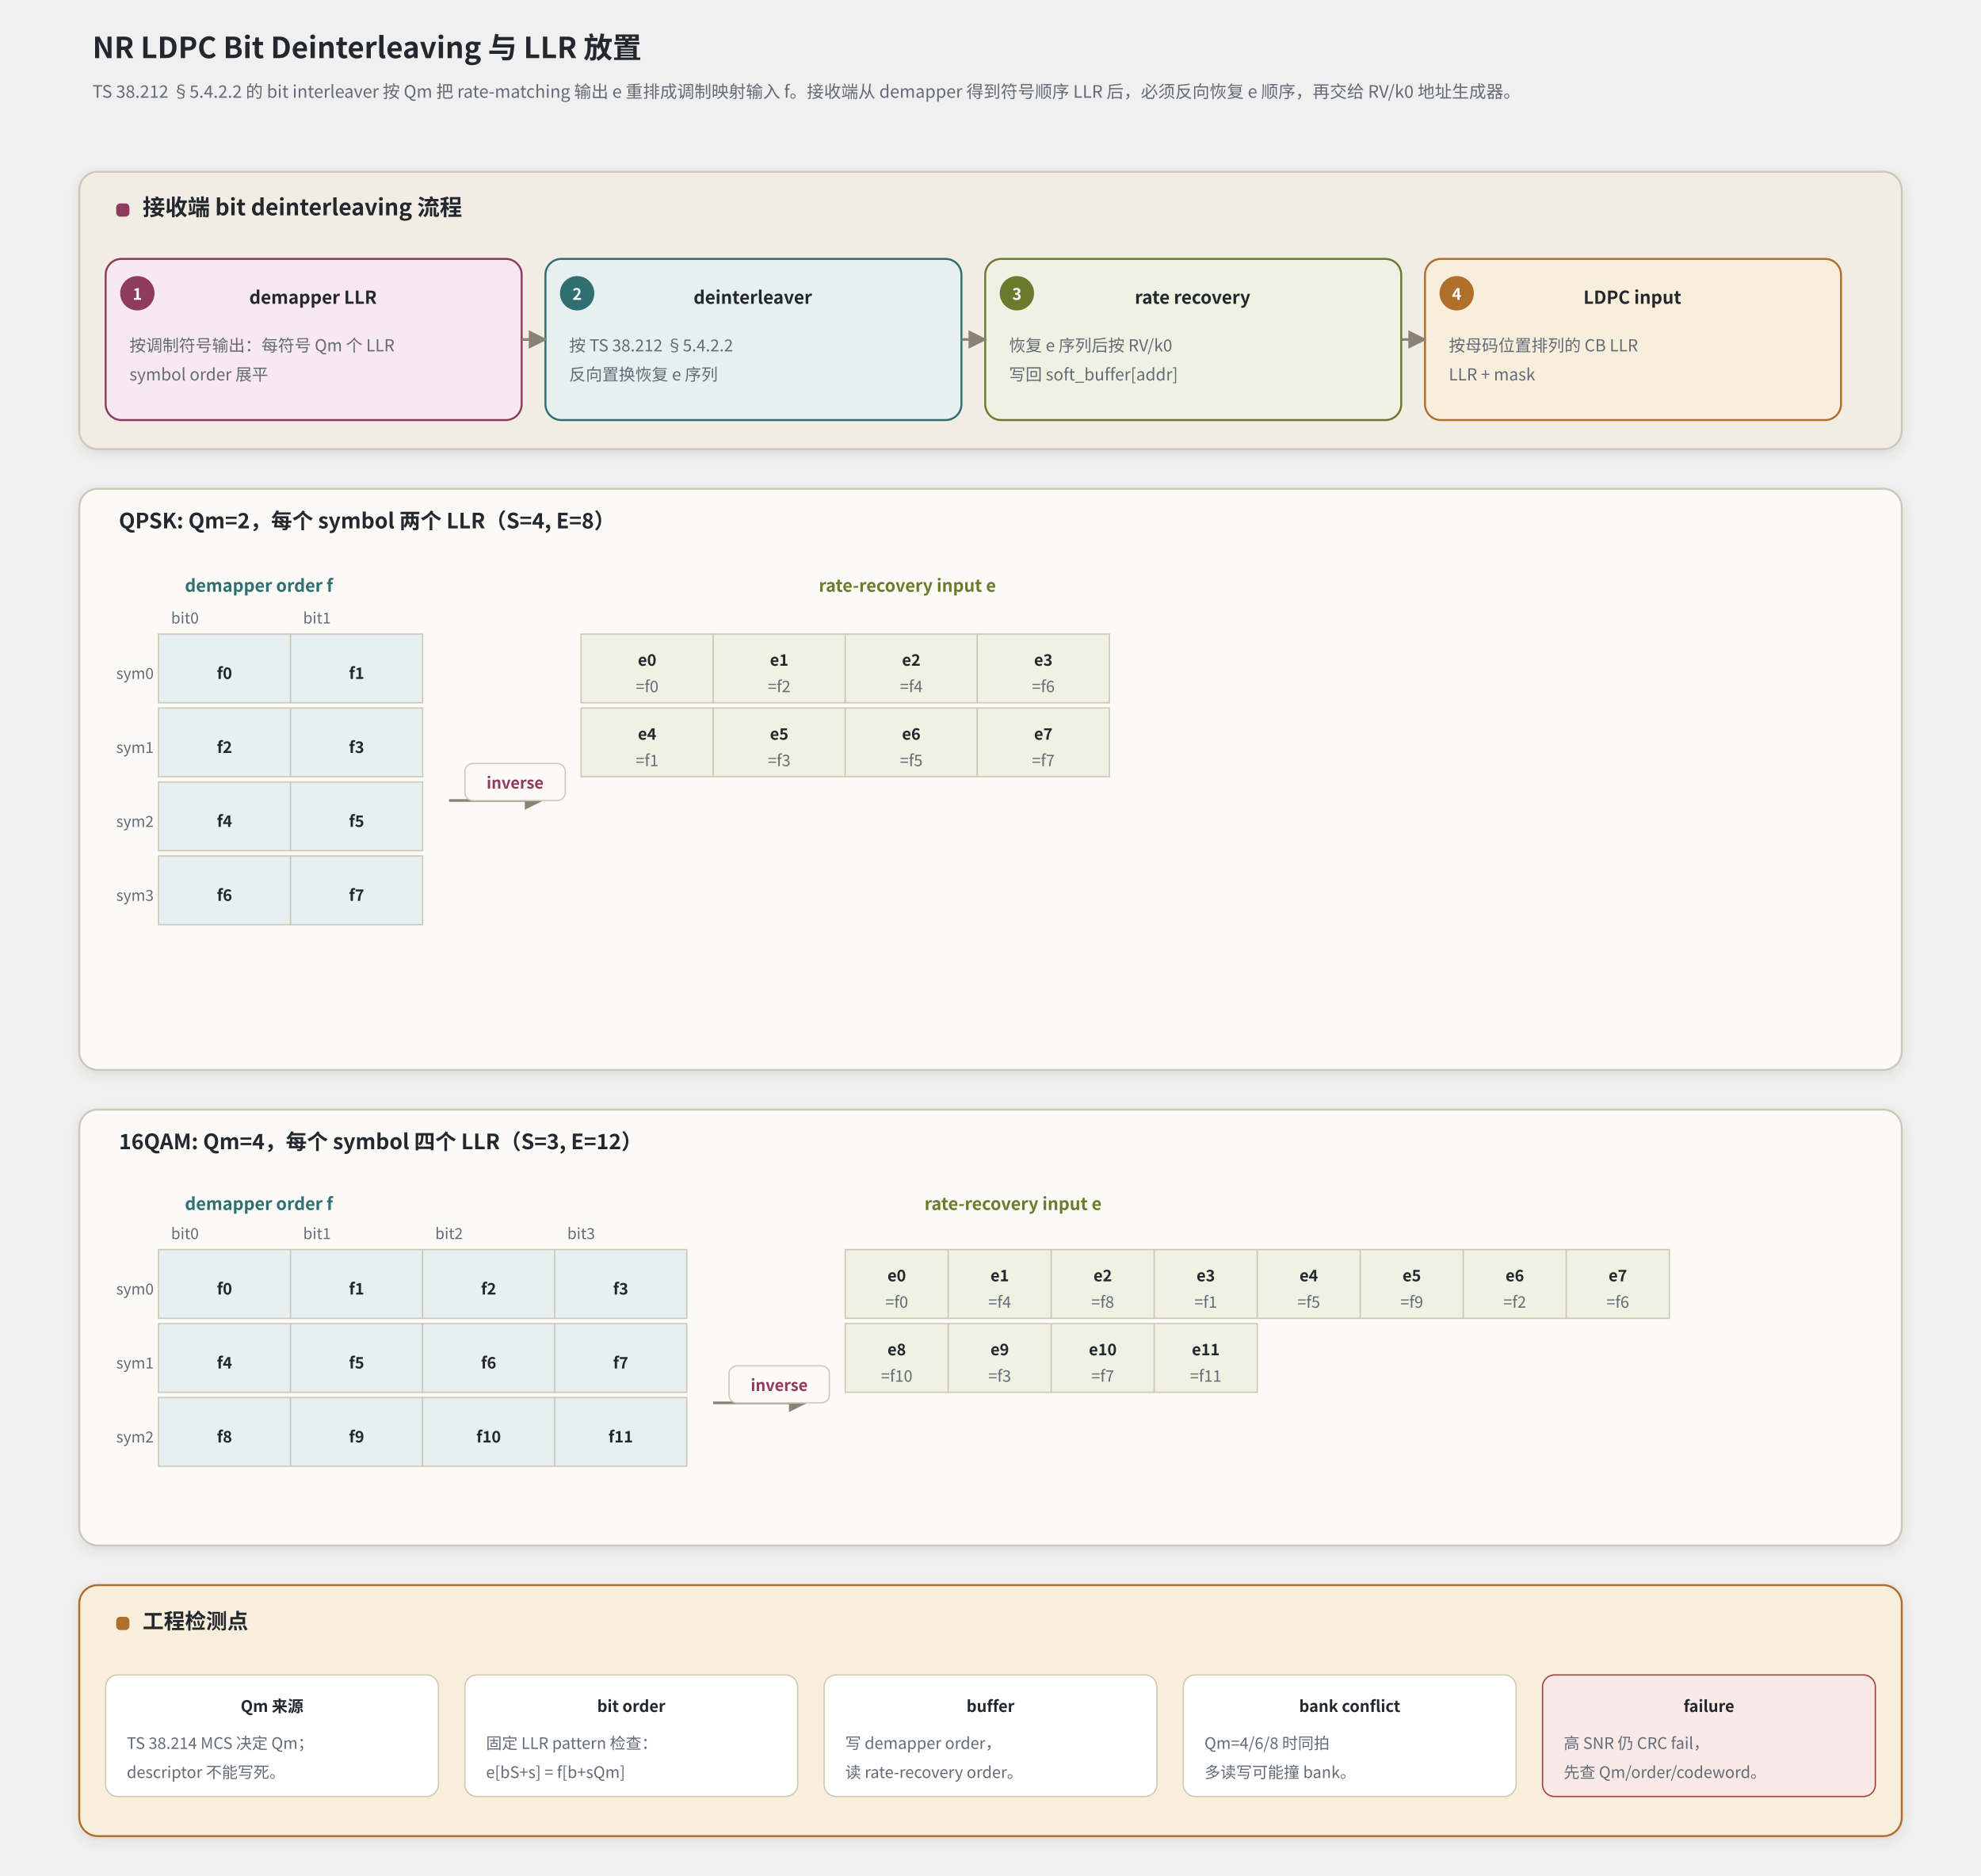
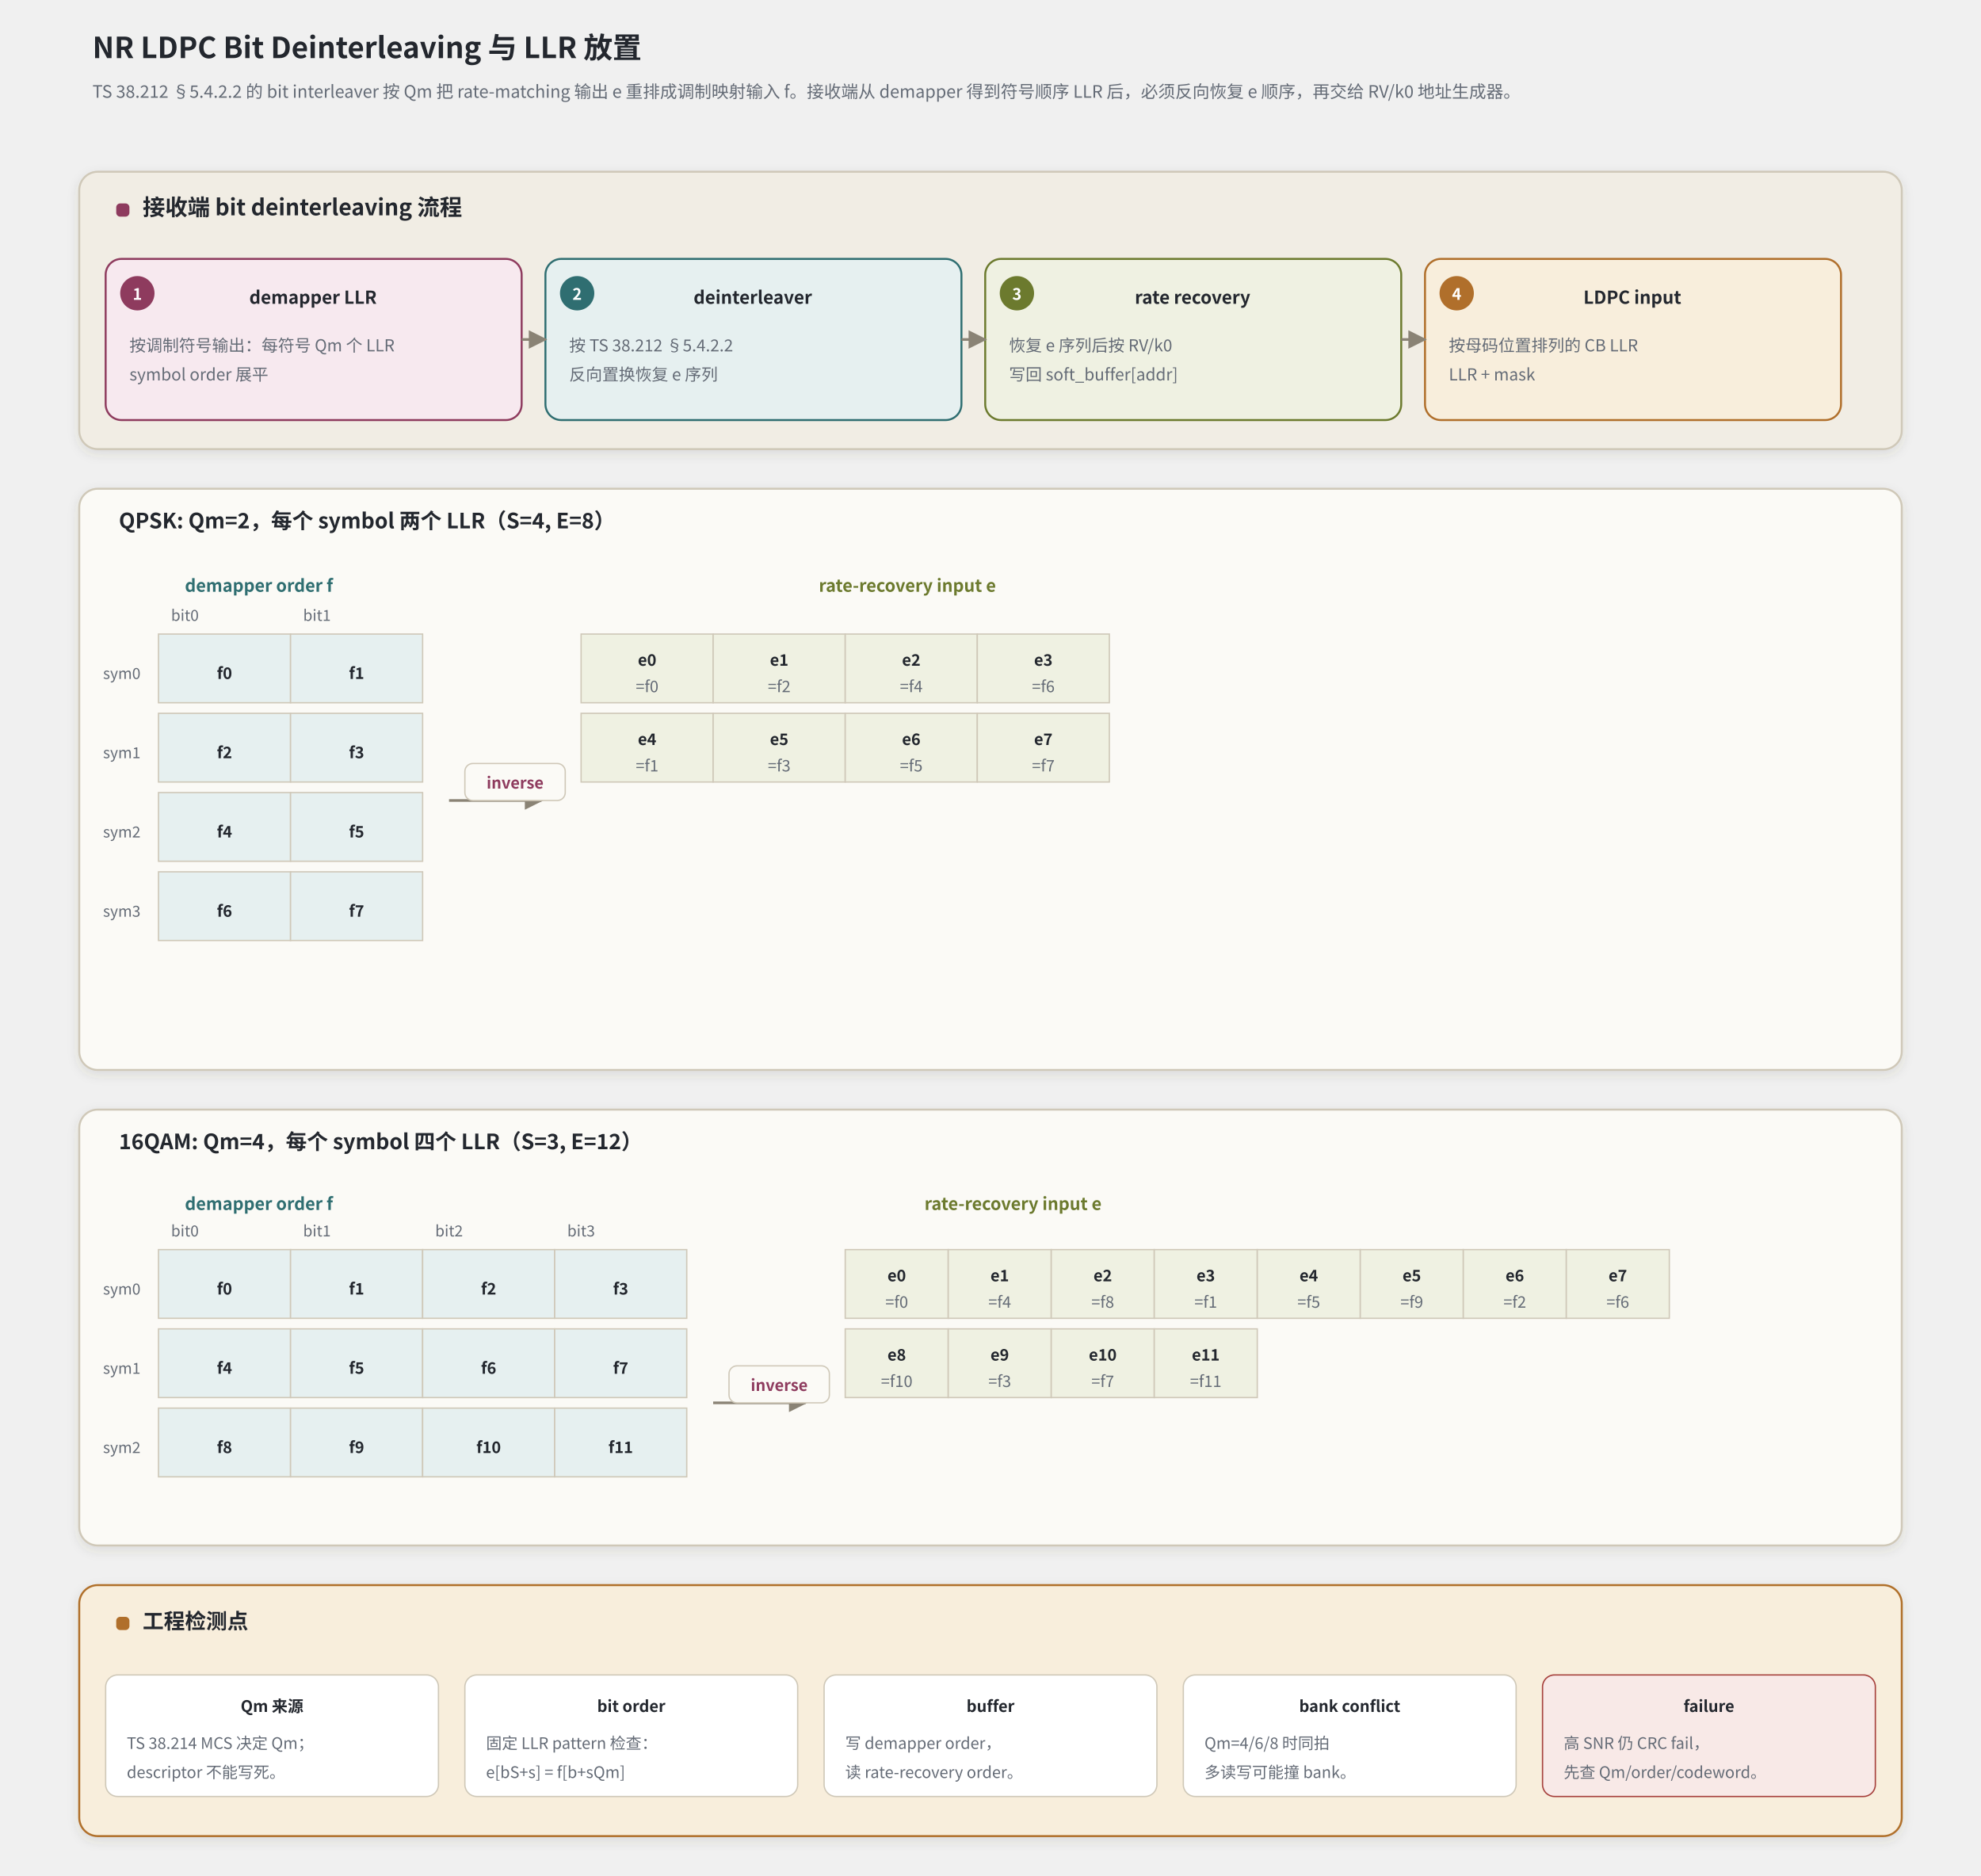
<svg xmlns="http://www.w3.org/2000/svg" width="1500" height="1420" viewBox="0 0 1500 1420" role="img" font-family="'Noto Sans CJK SC','Source Han Sans SC','PingFang SC','Microsoft YaHei',system-ui,sans-serif">
  <defs>
    <filter id="soft" x="-10%" y="-10%" width="125%" height="135%">
      <feDropShadow dx="0" dy="3" stdDeviation="4" flood-color="#4A4438" flood-opacity="0.12" />
    </filter>
    <marker id="arrow" viewBox="0 0 10 10" refX="9" refY="5" markerWidth="7" markerHeight="7" orient="auto-start-reverse">
      <path d="M 0 0 L 10 5 L 0 10 z" fill="#8A8375" />
    </marker>
  </defs>
  <text x="70" y="44" font-size="22" font-weight="700" class="free" fill="#23272E">NR LDPC Bit Deinterleaving 与 LLR 放置</text>
  <text x="70" y="74" font-size="13" class="free" fill="#646B76">TS 38.212 §5.4.2.2 的 bit interleaver 按 Qm 把 rate-matching 输出 e 重排成调制映射输入 f。接收端从 demapper 得到符号顺序 LLR 后，必须反向恢复 e 顺序，再交给 RV/k0 地址生成器。</text>
  <g filter="url(#soft)">
    <rect x="60" y="130" width="1380" height="210" rx="14" fill="#F1EDE4" stroke="#CFC8B8" stroke-width="1.5" />
  </g>
  <rect x="88" y="154" width="10" height="10" rx="3" fill="#8E3B5E" />
  <text x="108" y="163" font-size="17" font-weight="700" fill="#23272E">接收端 bit deinterleaving 流程</text>
  <g font-size="12.5" fill="#23272E">
    <rect x="80" y="196" width="315" height="122" rx="12" fill="#F7E9EF" stroke="#8E3B5E" stroke-width="1.5" />
    <circle cx="104" cy="222" r="13" fill="#8E3B5E" />
    <text x="104" y="227" text-anchor="middle" font-size="12" font-weight="700" fill="#FFFFFF">1</text>
    <text x="237" y="230" font-size="13.5" font-weight="700" text-anchor="middle">demapper LLR</text>
    <text x="98" y="266" fill="#646B76">按调制符号输出：每符号 Qm 个 LLR</text>
    <text x="98" y="288" fill="#646B76">symbol order 展平</text>
    <rect x="413" y="196" width="315" height="122" rx="12" fill="#E6F0F0" stroke="#2F6E71" stroke-width="1.5" />
    <circle cx="437" cy="222" r="13" fill="#2F6E71" />
    <text x="437" y="227" text-anchor="middle" font-size="12" font-weight="700" fill="#FFFFFF">2</text>
    <text x="570" y="230" font-size="13.5" font-weight="700" text-anchor="middle">deinterleaver</text>
    <text x="431" y="266" fill="#646B76">按 TS 38.212 §5.4.2.2</text>
    <text x="431" y="288" fill="#646B76">反向置换恢复 e 序列</text>
    <rect x="746" y="196" width="315" height="122" rx="12" fill="#EFF1E2" stroke="#6C7A2E" stroke-width="1.5" />
    <circle cx="770" cy="222" r="13" fill="#6C7A2E" />
    <text x="770" y="227" text-anchor="middle" font-size="12" font-weight="700" fill="#FFFFFF">3</text>
    <text x="903" y="230" font-size="13.5" font-weight="700" text-anchor="middle">rate recovery</text>
    <text x="764" y="266" fill="#646B76">恢复 e 序列后按 RV/k0</text>
    <text x="764" y="288" fill="#646B76">写回 soft_buffer[addr]</text>
    <rect x="1079" y="196" width="315" height="122" rx="12" fill="#F8EEDC" stroke="#B06F2B" stroke-width="1.5" />
    <circle cx="1103" cy="222" r="13" fill="#B06F2B" />
    <text x="1103" y="227" text-anchor="middle" font-size="12" font-weight="700" fill="#FFFFFF">4</text>
    <text x="1236" y="230" font-size="13.5" font-weight="700" text-anchor="middle">LDPC input</text>
    <text x="1097" y="266" fill="#646B76">按母码位置排列的 CB LLR</text>
    <text x="1097" y="288" fill="#646B76">LLR + mask</text>
  </g>
  <g stroke="#8A8375" stroke-width="2" fill="none">
    <path d="M 395 257 H 413" marker-end="url(#arrow)" />
    <path d="M 728 257 H 746" marker-end="url(#arrow)" />
    <path d="M 1061 257 H 1079" marker-end="url(#arrow)" />
  </g>
  <g filter="url(#soft)">
    <rect x="60" y="370" width="1380" height="440" rx="14" fill="#FBFAF6" stroke="#CFC8B8" stroke-width="1.5" />
  </g>
  <text x="90" y="400" font-size="16" font-weight="700" fill="#23272E">QPSK: Qm=2，每个 symbol 两个 LLR（S=4, E=8）</text>
  <text x="140" y="448" font-size="13" font-weight="700" fill="#2F6E71">demapper order f</text>
  <text x="620" y="448" font-size="13" font-weight="700" fill="#6C7A2E">rate-recovery input e</text>
  <g font-size="11.5" fill="#646B76">
-     <text x="140" y="472" text-anchor="middle">bit0</text>
-     <text x="240" y="472" text-anchor="middle">bit1</text>
-     <text x="88" y="514">sym0</text>
-     <text x="88" y="570">sym1</text>
-     <text x="88" y="626">sym2</text>
-     <text x="88" y="682">sym3</text>
+     <text x="140" y="470" text-anchor="middle">bit0</text>
+     <text x="240" y="470" text-anchor="middle">bit1</text>
+     <text x="78" y="514">sym0</text>
+     <text x="78" y="574">sym1</text>
+     <text x="78" y="634">sym2</text>
+     <text x="78" y="694">sym3</text>
  </g>
  <g font-size="12" fill="#23272E">
    <rect x="120" y="480" width="100" height="52" fill="#E6F0F0" stroke="#CFC8B8" stroke-width="1" />
    <text x="170" y="514" text-anchor="middle" font-weight="700">f0</text>
    <rect x="220" y="480" width="100" height="52" fill="#E6F0F0" stroke="#CFC8B8" stroke-width="1" />
    <text x="270" y="514" text-anchor="middle" font-weight="700">f1</text>
-     <rect x="120" y="536" width="100" height="52" fill="#E6F0F0" stroke="#CFC8B8" stroke-width="1" />
-     <text x="170" y="570" text-anchor="middle" font-weight="700">f2</text>
-     <rect x="220" y="536" width="100" height="52" fill="#E6F0F0" stroke="#CFC8B8" stroke-width="1" />
-     <text x="270" y="570" text-anchor="middle" font-weight="700">f3</text>
-     <rect x="120" y="592" width="100" height="52" fill="#E6F0F0" stroke="#CFC8B8" stroke-width="1" />
-     <text x="170" y="626" text-anchor="middle" font-weight="700">f4</text>
-     <rect x="220" y="592" width="100" height="52" fill="#E6F0F0" stroke="#CFC8B8" stroke-width="1" />
-     <text x="270" y="626" text-anchor="middle" font-weight="700">f5</text>
-     <rect x="120" y="648" width="100" height="52" fill="#E6F0F0" stroke="#CFC8B8" stroke-width="1" />
-     <text x="170" y="682" text-anchor="middle" font-weight="700">f6</text>
-     <rect x="220" y="648" width="100" height="52" fill="#E6F0F0" stroke="#CFC8B8" stroke-width="1" />
-     <text x="270" y="682" text-anchor="middle" font-weight="700">f7</text>
+     <rect x="120" y="540" width="100" height="52" fill="#E6F0F0" stroke="#CFC8B8" stroke-width="1" />
+     <text x="170" y="574" text-anchor="middle" font-weight="700">f2</text>
+     <rect x="220" y="540" width="100" height="52" fill="#E6F0F0" stroke="#CFC8B8" stroke-width="1" />
+     <text x="270" y="574" text-anchor="middle" font-weight="700">f3</text>
+     <rect x="120" y="600" width="100" height="52" fill="#E6F0F0" stroke="#CFC8B8" stroke-width="1" />
+     <text x="170" y="634" text-anchor="middle" font-weight="700">f4</text>
+     <rect x="220" y="600" width="100" height="52" fill="#E6F0F0" stroke="#CFC8B8" stroke-width="1" />
+     <text x="270" y="634" text-anchor="middle" font-weight="700">f5</text>
+     <rect x="120" y="660" width="100" height="52" fill="#E6F0F0" stroke="#CFC8B8" stroke-width="1" />
+     <text x="170" y="694" text-anchor="middle" font-weight="700">f6</text>
+     <rect x="220" y="660" width="100" height="52" fill="#E6F0F0" stroke="#CFC8B8" stroke-width="1" />
+     <text x="270" y="694" text-anchor="middle" font-weight="700">f7</text>
  </g>
  <g stroke="#8A8375" stroke-width="2" fill="none">
    <path d="M 340 606 L 410 606" marker-end="url(#arrow)" />
  </g>
  <rect x="352" y="578" width="76" height="28" rx="6" fill="#FBFAF6" stroke="#CFC8B8" stroke-width="1" />
  <text x="390" y="597" font-size="12" font-weight="700" text-anchor="middle" fill="#8E3B5E">inverse</text>
  <g font-size="12" fill="#23272E">
    <rect x="440" y="480" width="100" height="52" fill="#EFF1E2" stroke="#CFC8B8" stroke-width="1" />
    <text x="490" y="504" text-anchor="middle" font-weight="700">e0</text>
    <text x="490" y="524" text-anchor="middle" fill="#646B76">=f0</text>
    <rect x="540" y="480" width="100" height="52" fill="#EFF1E2" stroke="#CFC8B8" stroke-width="1" />
    <text x="590" y="504" text-anchor="middle" font-weight="700">e1</text>
    <text x="590" y="524" text-anchor="middle" fill="#646B76">=f2</text>
    <rect x="640" y="480" width="100" height="52" fill="#EFF1E2" stroke="#CFC8B8" stroke-width="1" />
    <text x="690" y="504" text-anchor="middle" font-weight="700">e2</text>
    <text x="690" y="524" text-anchor="middle" fill="#646B76">=f4</text>
    <rect x="740" y="480" width="100" height="52" fill="#EFF1E2" stroke="#CFC8B8" stroke-width="1" />
    <text x="790" y="504" text-anchor="middle" font-weight="700">e3</text>
    <text x="790" y="524" text-anchor="middle" fill="#646B76">=f6</text>
-     <rect x="440" y="536" width="100" height="52" fill="#EFF1E2" stroke="#CFC8B8" stroke-width="1" />
-     <text x="490" y="560" text-anchor="middle" font-weight="700">e4</text>
-     <text x="490" y="580" text-anchor="middle" fill="#646B76">=f1</text>
-     <rect x="540" y="536" width="100" height="52" fill="#EFF1E2" stroke="#CFC8B8" stroke-width="1" />
-     <text x="590" y="560" text-anchor="middle" font-weight="700">e5</text>
-     <text x="590" y="580" text-anchor="middle" fill="#646B76">=f3</text>
-     <rect x="640" y="536" width="100" height="52" fill="#EFF1E2" stroke="#CFC8B8" stroke-width="1" />
-     <text x="690" y="560" text-anchor="middle" font-weight="700">e6</text>
-     <text x="690" y="580" text-anchor="middle" fill="#646B76">=f5</text>
-     <rect x="740" y="536" width="100" height="52" fill="#EFF1E2" stroke="#CFC8B8" stroke-width="1" />
-     <text x="790" y="560" text-anchor="middle" font-weight="700">e7</text>
-     <text x="790" y="580" text-anchor="middle" fill="#646B76">=f7</text>
+     <rect x="440" y="540" width="100" height="52" fill="#EFF1E2" stroke="#CFC8B8" stroke-width="1" />
+     <text x="490" y="564" text-anchor="middle" font-weight="700">e4</text>
+     <text x="490" y="584" text-anchor="middle" fill="#646B76">=f1</text>
+     <rect x="540" y="540" width="100" height="52" fill="#EFF1E2" stroke="#CFC8B8" stroke-width="1" />
+     <text x="590" y="564" text-anchor="middle" font-weight="700">e5</text>
+     <text x="590" y="584" text-anchor="middle" fill="#646B76">=f3</text>
+     <rect x="640" y="540" width="100" height="52" fill="#EFF1E2" stroke="#CFC8B8" stroke-width="1" />
+     <text x="690" y="564" text-anchor="middle" font-weight="700">e6</text>
+     <text x="690" y="584" text-anchor="middle" fill="#646B76">=f5</text>
+     <rect x="740" y="540" width="100" height="52" fill="#EFF1E2" stroke="#CFC8B8" stroke-width="1" />
+     <text x="790" y="564" text-anchor="middle" font-weight="700">e7</text>
+     <text x="790" y="584" text-anchor="middle" fill="#646B76">=f7</text>
  </g>
  <g filter="url(#soft)">
    <rect x="60" y="840" width="1380" height="330" rx="14" fill="#FBFAF6" stroke="#CFC8B8" stroke-width="1.5" />
  </g>
  <text x="90" y="870" font-size="16" font-weight="700" fill="#23272E">16QAM: Qm=4，每个 symbol 四个 LLR（S=3, E=12）</text>
  <text x="140" y="916" font-size="13" font-weight="700" fill="#2F6E71">demapper order f</text>
  <text x="700" y="916" font-size="13" font-weight="700" fill="#6C7A2E">rate-recovery input e</text>
  <g font-size="11.5" fill="#646B76">
-     <text x="140" y="938" text-anchor="middle">bit0</text>
-     <text x="240" y="938" text-anchor="middle">bit1</text>
-     <text x="340" y="938" text-anchor="middle">bit2</text>
-     <text x="440" y="938" text-anchor="middle">bit3</text>
-     <text x="88" y="980">sym0</text>
-     <text x="88" y="1036">sym1</text>
-     <text x="88" y="1092">sym2</text>
+     <text x="140" y="936" text-anchor="middle">bit0</text>
+     <text x="240" y="936" text-anchor="middle">bit1</text>
+     <text x="340" y="936" text-anchor="middle">bit2</text>
+     <text x="440" y="936" text-anchor="middle">bit3</text>
+     <text x="78" y="980">sym0</text>
+     <text x="78" y="1040">sym1</text>
+     <text x="78" y="1100">sym2</text>
  </g>
  <g font-size="12" fill="#23272E">
    <rect x="120" y="946" width="100" height="52" fill="#E6F0F0" stroke="#CFC8B8" stroke-width="1" />
    <text x="170" y="980" text-anchor="middle" font-weight="700">f0</text>
    <rect x="220" y="946" width="100" height="52" fill="#E6F0F0" stroke="#CFC8B8" stroke-width="1" />
    <text x="270" y="980" text-anchor="middle" font-weight="700">f1</text>
    <rect x="320" y="946" width="100" height="52" fill="#E6F0F0" stroke="#CFC8B8" stroke-width="1" />
    <text x="370" y="980" text-anchor="middle" font-weight="700">f2</text>
    <rect x="420" y="946" width="100" height="52" fill="#E6F0F0" stroke="#CFC8B8" stroke-width="1" />
    <text x="470" y="980" text-anchor="middle" font-weight="700">f3</text>
-     <rect x="120" y="1002" width="100" height="52" fill="#E6F0F0" stroke="#CFC8B8" stroke-width="1" />
-     <text x="170" y="1036" text-anchor="middle" font-weight="700">f4</text>
-     <rect x="220" y="1002" width="100" height="52" fill="#E6F0F0" stroke="#CFC8B8" stroke-width="1" />
-     <text x="270" y="1036" text-anchor="middle" font-weight="700">f5</text>
-     <rect x="320" y="1002" width="100" height="52" fill="#E6F0F0" stroke="#CFC8B8" stroke-width="1" />
-     <text x="370" y="1036" text-anchor="middle" font-weight="700">f6</text>
-     <rect x="420" y="1002" width="100" height="52" fill="#E6F0F0" stroke="#CFC8B8" stroke-width="1" />
-     <text x="470" y="1036" text-anchor="middle" font-weight="700">f7</text>
-     <rect x="120" y="1058" width="100" height="52" fill="#E6F0F0" stroke="#CFC8B8" stroke-width="1" />
-     <text x="170" y="1092" text-anchor="middle" font-weight="700">f8</text>
-     <rect x="220" y="1058" width="100" height="52" fill="#E6F0F0" stroke="#CFC8B8" stroke-width="1" />
-     <text x="270" y="1092" text-anchor="middle" font-weight="700">f9</text>
-     <rect x="320" y="1058" width="100" height="52" fill="#E6F0F0" stroke="#CFC8B8" stroke-width="1" />
-     <text x="370" y="1092" text-anchor="middle" font-weight="700">f10</text>
-     <rect x="420" y="1058" width="100" height="52" fill="#E6F0F0" stroke="#CFC8B8" stroke-width="1" />
-     <text x="470" y="1092" text-anchor="middle" font-weight="700">f11</text>
+     <rect x="120" y="1006" width="100" height="52" fill="#E6F0F0" stroke="#CFC8B8" stroke-width="1" />
+     <text x="170" y="1040" text-anchor="middle" font-weight="700">f4</text>
+     <rect x="220" y="1006" width="100" height="52" fill="#E6F0F0" stroke="#CFC8B8" stroke-width="1" />
+     <text x="270" y="1040" text-anchor="middle" font-weight="700">f5</text>
+     <rect x="320" y="1006" width="100" height="52" fill="#E6F0F0" stroke="#CFC8B8" stroke-width="1" />
+     <text x="370" y="1040" text-anchor="middle" font-weight="700">f6</text>
+     <rect x="420" y="1006" width="100" height="52" fill="#E6F0F0" stroke="#CFC8B8" stroke-width="1" />
+     <text x="470" y="1040" text-anchor="middle" font-weight="700">f7</text>
+     <rect x="120" y="1066" width="100" height="52" fill="#E6F0F0" stroke="#CFC8B8" stroke-width="1" />
+     <text x="170" y="1100" text-anchor="middle" font-weight="700">f8</text>
+     <rect x="220" y="1066" width="100" height="52" fill="#E6F0F0" stroke="#CFC8B8" stroke-width="1" />
+     <text x="270" y="1100" text-anchor="middle" font-weight="700">f9</text>
+     <rect x="320" y="1066" width="100" height="52" fill="#E6F0F0" stroke="#CFC8B8" stroke-width="1" />
+     <text x="370" y="1100" text-anchor="middle" font-weight="700">f10</text>
+     <rect x="420" y="1066" width="100" height="52" fill="#E6F0F0" stroke="#CFC8B8" stroke-width="1" />
+     <text x="470" y="1100" text-anchor="middle" font-weight="700">f11</text>
  </g>
  <g stroke="#8A8375" stroke-width="2" fill="none">
    <path d="M 540 1062 L 610 1062" marker-end="url(#arrow)" />
  </g>
  <rect x="552" y="1034" width="76" height="28" rx="6" fill="#FBFAF6" stroke="#CFC8B8" stroke-width="1" />
  <text x="590" y="1053" font-size="12" font-weight="700" text-anchor="middle" fill="#8E3B5E">inverse</text>
  <g font-size="12" fill="#23272E">
    <rect x="640" y="946" width="78" height="52" fill="#EFF1E2" stroke="#CFC8B8" stroke-width="1" />
    <text x="679" y="970" text-anchor="middle" font-weight="700">e0</text>
    <text x="679" y="990" text-anchor="middle" fill="#646B76">=f0</text>
    <rect x="718" y="946" width="78" height="52" fill="#EFF1E2" stroke="#CFC8B8" stroke-width="1" />
    <text x="757" y="970" text-anchor="middle" font-weight="700">e1</text>
    <text x="757" y="990" text-anchor="middle" fill="#646B76">=f4</text>
    <rect x="796" y="946" width="78" height="52" fill="#EFF1E2" stroke="#CFC8B8" stroke-width="1" />
    <text x="835" y="970" text-anchor="middle" font-weight="700">e2</text>
    <text x="835" y="990" text-anchor="middle" fill="#646B76">=f8</text>
    <rect x="874" y="946" width="78" height="52" fill="#EFF1E2" stroke="#CFC8B8" stroke-width="1" />
    <text x="913" y="970" text-anchor="middle" font-weight="700">e3</text>
    <text x="913" y="990" text-anchor="middle" fill="#646B76">=f1</text>
    <rect x="952" y="946" width="78" height="52" fill="#EFF1E2" stroke="#CFC8B8" stroke-width="1" />
    <text x="991" y="970" text-anchor="middle" font-weight="700">e4</text>
    <text x="991" y="990" text-anchor="middle" fill="#646B76">=f5</text>
    <rect x="1030" y="946" width="78" height="52" fill="#EFF1E2" stroke="#CFC8B8" stroke-width="1" />
    <text x="1069" y="970" text-anchor="middle" font-weight="700">e5</text>
    <text x="1069" y="990" text-anchor="middle" fill="#646B76">=f9</text>
    <rect x="1108" y="946" width="78" height="52" fill="#EFF1E2" stroke="#CFC8B8" stroke-width="1" />
    <text x="1147" y="970" text-anchor="middle" font-weight="700">e6</text>
    <text x="1147" y="990" text-anchor="middle" fill="#646B76">=f2</text>
    <rect x="1186" y="946" width="78" height="52" fill="#EFF1E2" stroke="#CFC8B8" stroke-width="1" />
    <text x="1225" y="970" text-anchor="middle" font-weight="700">e7</text>
    <text x="1225" y="990" text-anchor="middle" fill="#646B76">=f6</text>
-     <rect x="640" y="1002" width="78" height="52" fill="#EFF1E2" stroke="#CFC8B8" stroke-width="1" />
-     <text x="679" y="1026" text-anchor="middle" font-weight="700">e8</text>
-     <text x="679" y="1046" text-anchor="middle" fill="#646B76">=f10</text>
-     <rect x="718" y="1002" width="78" height="52" fill="#EFF1E2" stroke="#CFC8B8" stroke-width="1" />
-     <text x="757" y="1026" text-anchor="middle" font-weight="700">e9</text>
-     <text x="757" y="1046" text-anchor="middle" fill="#646B76">=f3</text>
-     <rect x="796" y="1002" width="78" height="52" fill="#EFF1E2" stroke="#CFC8B8" stroke-width="1" />
-     <text x="835" y="1026" text-anchor="middle" font-weight="700">e10</text>
-     <text x="835" y="1046" text-anchor="middle" fill="#646B76">=f7</text>
-     <rect x="874" y="1002" width="78" height="52" fill="#EFF1E2" stroke="#CFC8B8" stroke-width="1" />
-     <text x="913" y="1026" text-anchor="middle" font-weight="700">e11</text>
-     <text x="913" y="1046" text-anchor="middle" fill="#646B76">=f11</text>
+     <rect x="640" y="1006" width="78" height="52" fill="#EFF1E2" stroke="#CFC8B8" stroke-width="1" />
+     <text x="679" y="1030" text-anchor="middle" font-weight="700">e8</text>
+     <text x="679" y="1050" text-anchor="middle" fill="#646B76">=f10</text>
+     <rect x="718" y="1006" width="78" height="52" fill="#EFF1E2" stroke="#CFC8B8" stroke-width="1" />
+     <text x="757" y="1030" text-anchor="middle" font-weight="700">e9</text>
+     <text x="757" y="1050" text-anchor="middle" fill="#646B76">=f3</text>
+     <rect x="796" y="1006" width="78" height="52" fill="#EFF1E2" stroke="#CFC8B8" stroke-width="1" />
+     <text x="835" y="1030" text-anchor="middle" font-weight="700">e10</text>
+     <text x="835" y="1050" text-anchor="middle" fill="#646B76">=f7</text>
+     <rect x="874" y="1006" width="78" height="52" fill="#EFF1E2" stroke="#CFC8B8" stroke-width="1" />
+     <text x="913" y="1030" text-anchor="middle" font-weight="700">e11</text>
+     <text x="913" y="1050" text-anchor="middle" fill="#646B76">=f11</text>
  </g>
  <g filter="url(#soft)">
    <rect x="60" y="1200" width="1380" height="190" rx="14" fill="#F8EEDC" stroke="#B06F2B" stroke-width="1.5" />
  </g>
  <rect x="88" y="1224" width="10" height="10" rx="3" fill="#B06F2B" />
  <text x="108" y="1233" font-size="16" font-weight="700" fill="#23272E">工程检测点</text>
  <g font-size="12" fill="#23272E">
    <rect x="80" y="1268" width="252" height="92" rx="9" fill="#FFFFFF" stroke="#CFC8B8" stroke-width="1" />
    <text x="206" y="1296" text-anchor="middle" font-weight="700">Qm 来源</text>
    <text x="96" y="1324" fill="#646B76">TS 38.214 MCS 决定 Qm；</text>
    <text x="96" y="1346" fill="#646B76">descriptor 不能写死。</text>
    <rect x="352" y="1268" width="252" height="92" rx="9" fill="#FFFFFF" stroke="#CFC8B8" stroke-width="1" />
    <text x="478" y="1296" text-anchor="middle" font-weight="700">bit order</text>
    <text x="368" y="1324" fill="#646B76">固定 LLR pattern 检查：</text>
    <text x="368" y="1346" fill="#646B76">e[bS+s] = f[b+sQm]</text>
    <rect x="624" y="1268" width="252" height="92" rx="9" fill="#FFFFFF" stroke="#CFC8B8" stroke-width="1" />
    <text x="750" y="1296" text-anchor="middle" font-weight="700">buffer</text>
    <text x="640" y="1324" fill="#646B76">写 demapper order，</text>
    <text x="640" y="1346" fill="#646B76">读 rate-recovery order。</text>
    <rect x="896" y="1268" width="252" height="92" rx="9" fill="#FFFFFF" stroke="#CFC8B8" stroke-width="1" />
    <text x="1022" y="1296" text-anchor="middle" font-weight="700">bank conflict</text>
    <text x="912" y="1324" fill="#646B76">Qm=4/6/8 时同拍</text>
    <text x="912" y="1346" fill="#646B76">多读写可能撞 bank。</text>
    <rect x="1168" y="1268" width="252" height="92" rx="9" fill="#F8E9E7" stroke="#A6403C" stroke-width="1" />
    <text x="1294" y="1296" text-anchor="middle" font-weight="700">failure</text>
    <text x="1184" y="1324" fill="#646B76">高 SNR 仍 CRC fail，</text>
    <text x="1184" y="1346" fill="#646B76">先查 Qm/order/codeword。</text>
  </g>
</svg>
